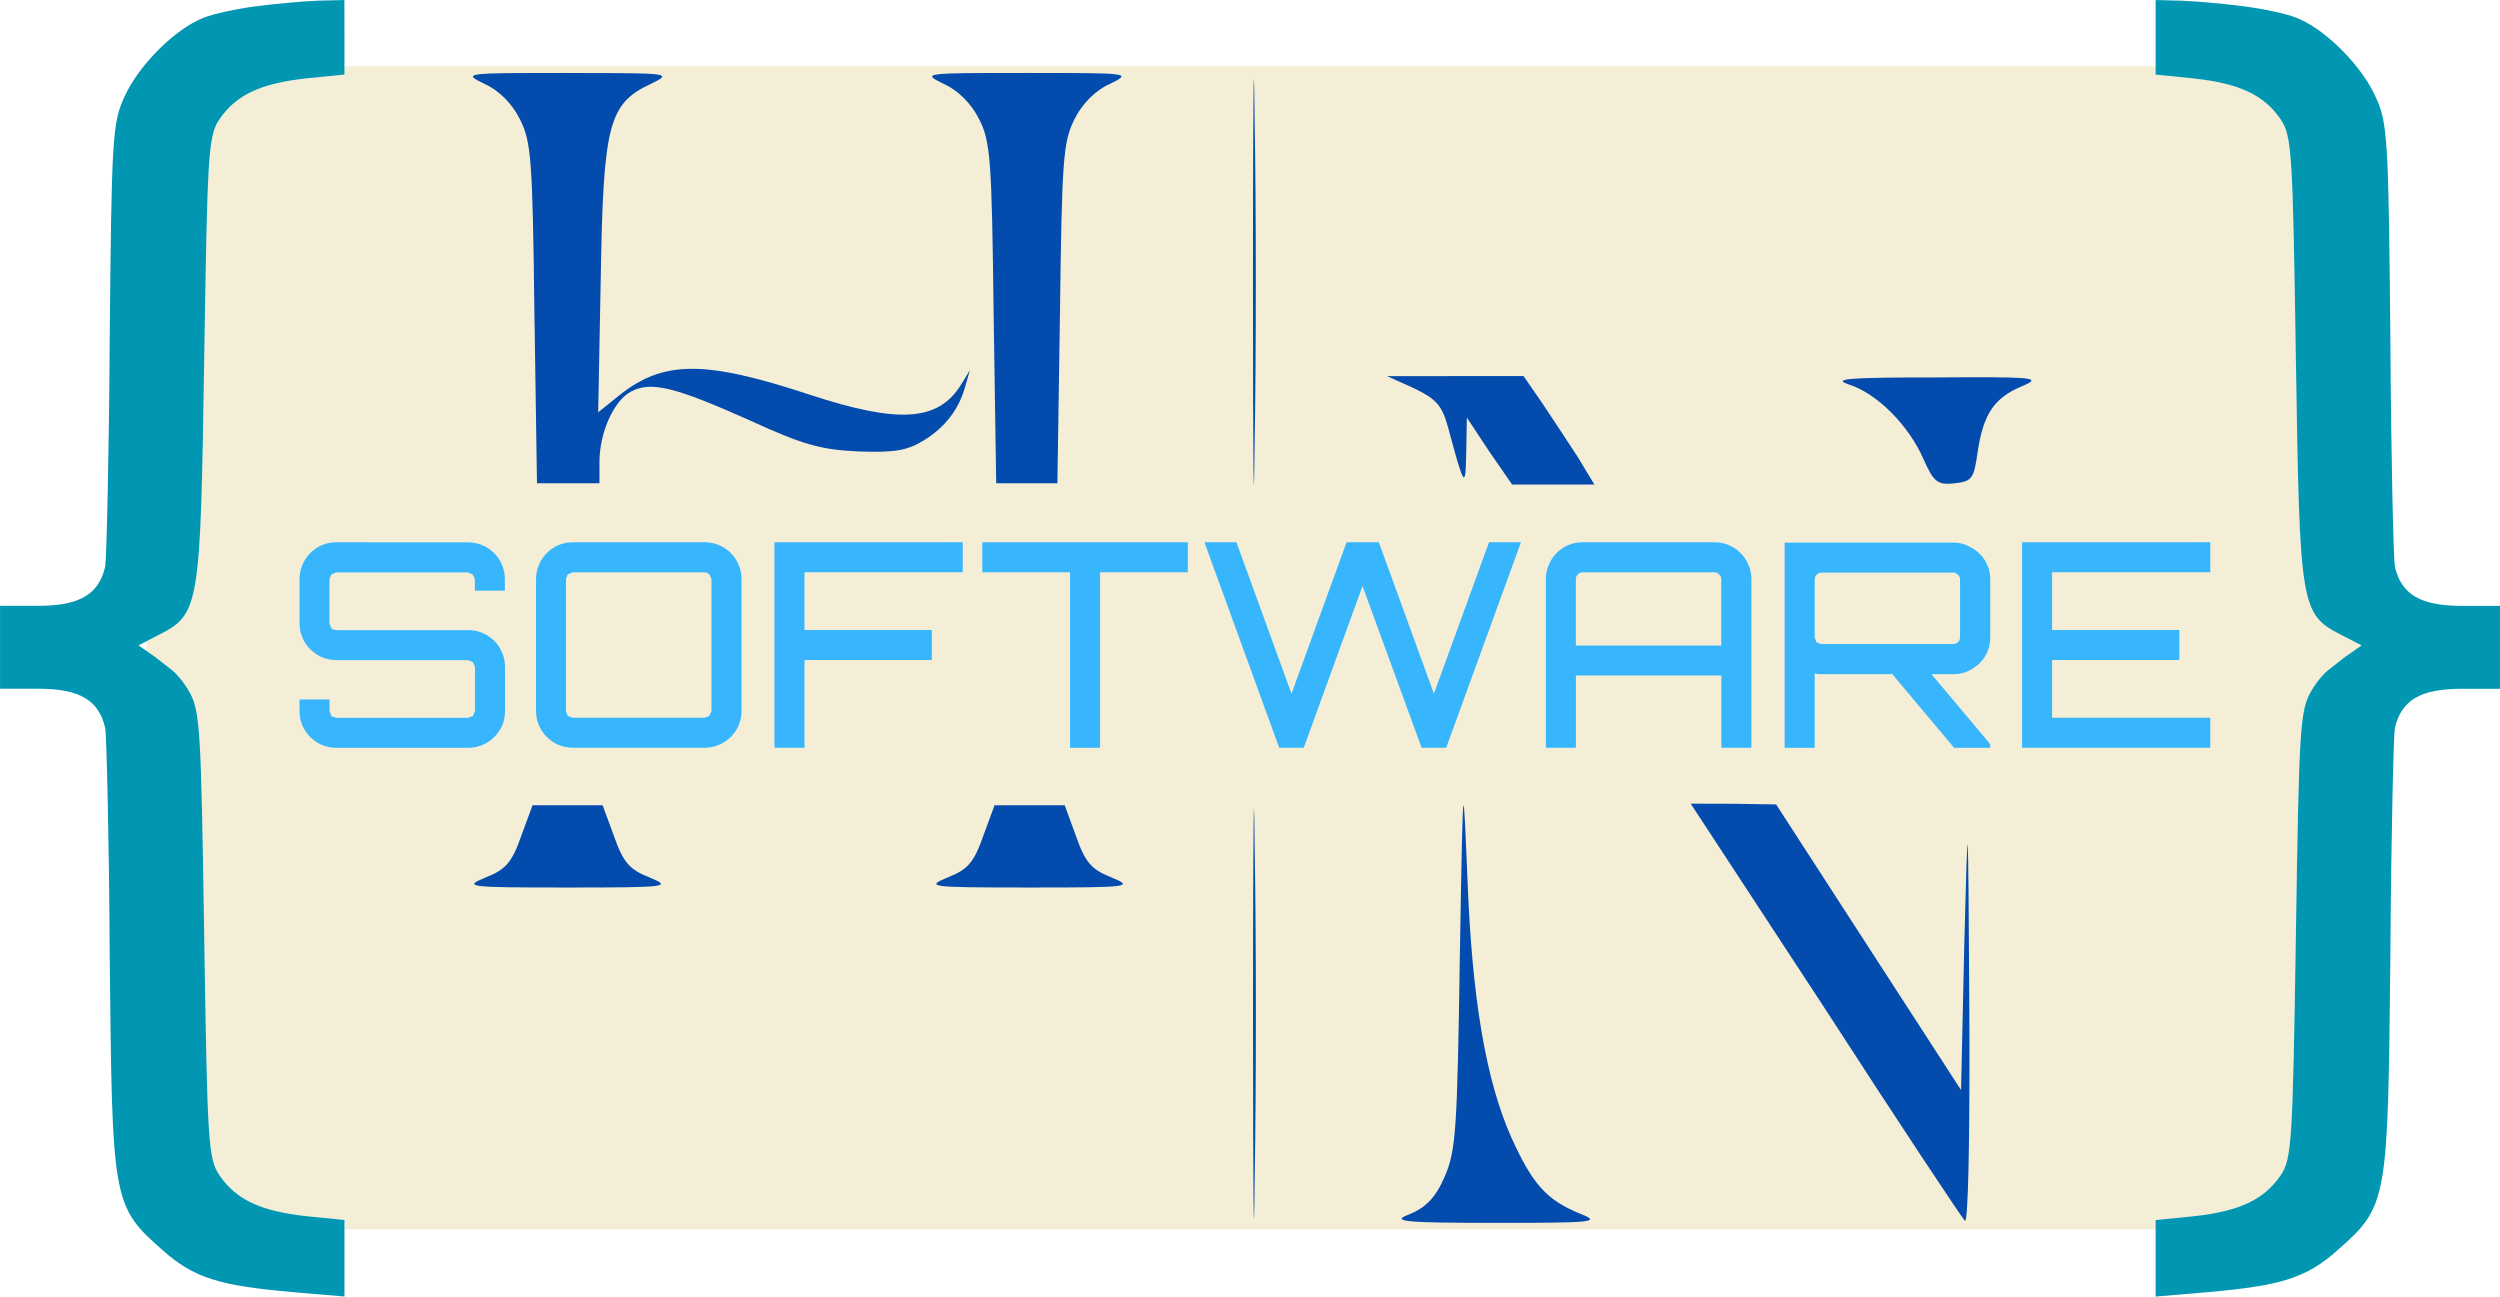
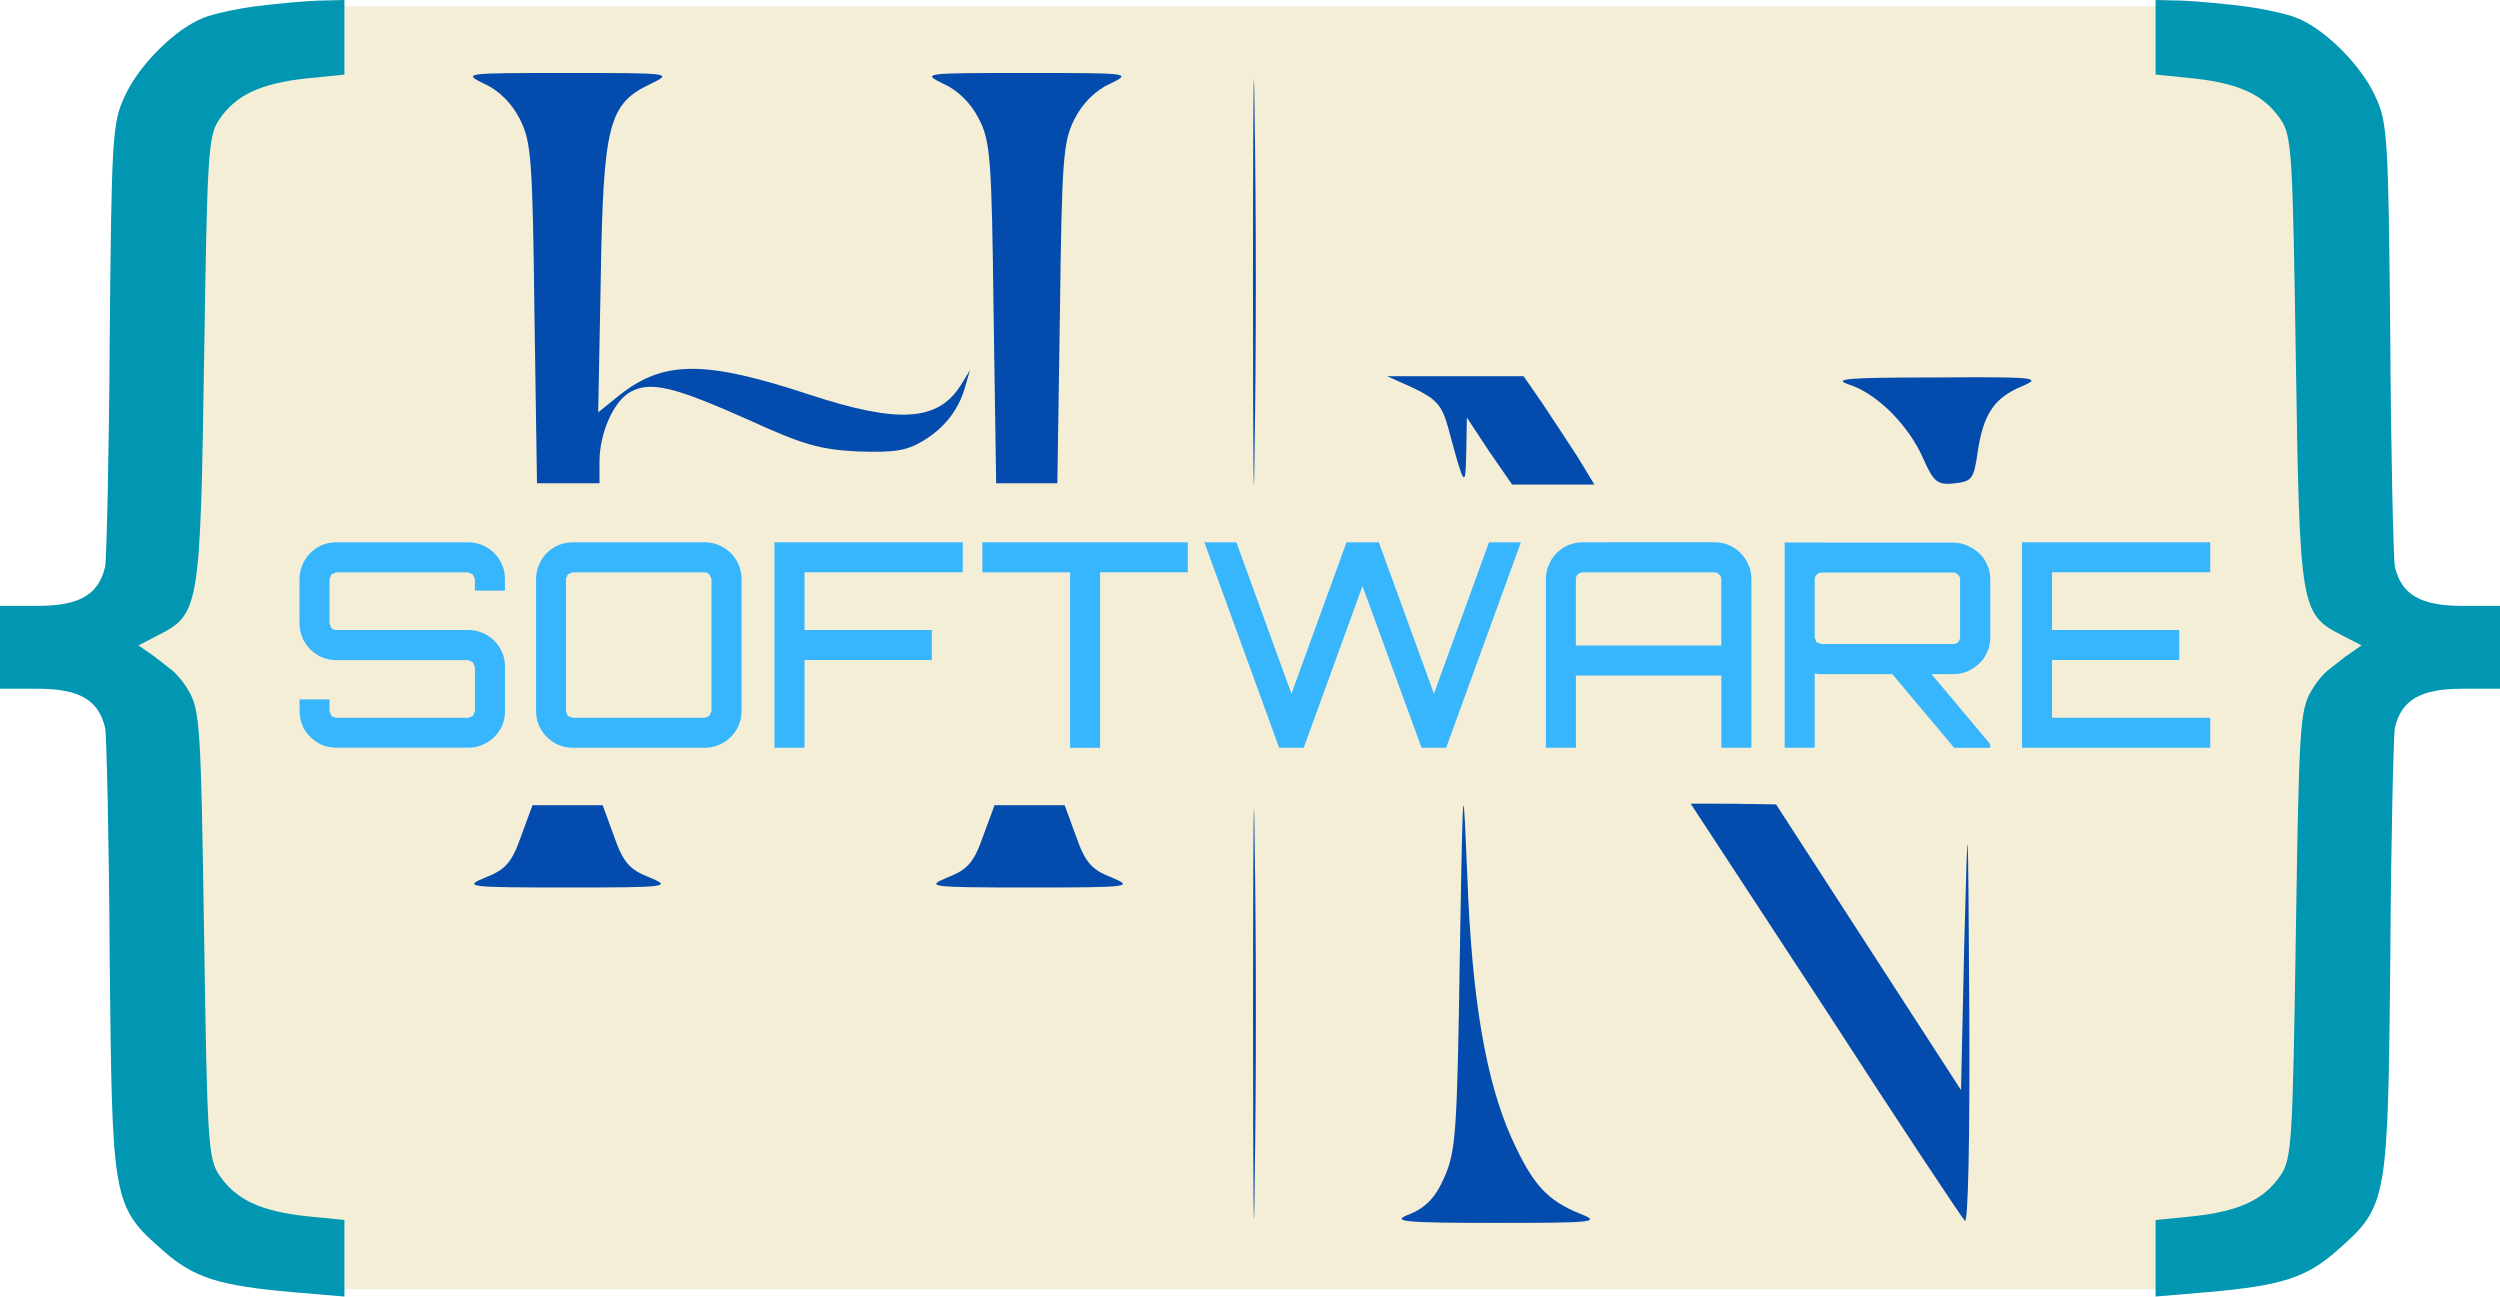
<svg xmlns="http://www.w3.org/2000/svg" width="42.812mm" height="22.203mm" viewBox="0 0 42.812 22.203" version="1.1" id="svg1" xml:space="preserve">
  <defs id="defs1" />
-   <g id="layer1" transform="translate(-137.9043,-254.6845)">
-     <path d="m 144.039,255.816 c -0.08,0 -0.159,0.004 -0.237,0.007 v 0.139 l -0.655,0.066 c -0.786,0.087 -1.201,0.284 -1.485,0.699 -0.197,0.284 -0.208,0.612 -0.262,4.128 -0.066,4.237 -0.076,4.347 -0.786,4.707 l -0.201,0.104 v 0.166 l 0.141,0.098 c 0.142,0.109 0.272,0.214 0.299,0.233 0.031,0.022 0.166,0.152 0.275,0.338 0.208,0.339 0.218,0.634 0.273,4.183 0.055,3.517 0.066,3.844 0.262,4.128 0.284,0.415 0.699,0.612 1.485,0.699 l 0.655,0.066 v 0.155 c 0.079,0.003 0.157,0.007 0.237,0.007 h 30.629 c 0.051,0 0.1,-0.003 0.151,-0.004 v -0.158 l 0.655,-0.066 c 0.786,-0.087 1.201,-0.284 1.485,-0.699 0.197,-0.284 0.208,-0.611 0.262,-4.128 0.055,-3.549 0.065,-3.844 0.273,-4.183 0.109,-0.186 0.244,-0.316 0.275,-0.338 0.027,-0.019 0.157,-0.124 0.299,-0.233 l 0.227,-0.159 v -0.061 l -0.288,-0.149 c -0.71,-0.36 -0.721,-0.469 -0.786,-4.707 -0.055,-3.517 -0.066,-3.844 -0.262,-4.128 -0.284,-0.415 -0.699,-0.612 -1.485,-0.699 l -0.655,-0.066 v -0.142 c -0.05,-0.001 -0.1,-0.004 -0.151,-0.004 z" style="baseline-shift:baseline;display:inline;overflow:visible;vector-effect:none;fill:#f4eed7;stroke-width:0.31;stroke-linejoin:round;enable-background:accumulate;stop-color:#000000;stop-opacity:1" id="path29" />
-     <path d="m 143.802,254.685 -0.459,0.011 c -0.262,0.011 -0.743,0.055 -1.07,0.098 -0.328,0.044 -0.732,0.131 -0.885,0.196 -0.481,0.186 -1.103,0.808 -1.343,1.332 -0.218,0.459 -0.229,0.71 -0.262,4.15 -0.011,2.01 -0.055,3.768 -0.076,3.91 -0.109,0.481 -0.437,0.677 -1.147,0.677 h -0.655 v 0.71 0.71 h 0.655 c 0.71,0 1.038,0.196 1.147,0.677 0.022,0.142 0.066,1.9 0.076,3.91 0.044,4.161 0.037,4.268 0.9,5.022 0.546,0.491 1.001,0.614 2.224,0.723 l 0.896,0.076 v -0.655 -0.655 l -0.655,-0.066 c -0.786,-0.087 -1.201,-0.284 -1.485,-0.699 -0.197,-0.284 -0.208,-0.611 -0.262,-4.128 -0.055,-3.549 -0.065,-3.844 -0.273,-4.183 -0.109,-0.186 -0.244,-0.316 -0.275,-0.338 -0.027,-0.019 -0.157,-0.124 -0.299,-0.233 l -0.278,-0.194 0.339,-0.175 c 0.71,-0.36 0.721,-0.469 0.786,-4.707 0.055,-3.517 0.066,-3.844 0.262,-4.128 0.284,-0.415 0.699,-0.612 1.485,-0.699 l 0.655,-0.066 v -0.633 z" style="baseline-shift:baseline;display:inline;overflow:visible;vector-effect:none;fill:#0196b1;stroke-width:0.31;enable-background:accumulate;stop-color:#000000;stop-opacity:1" id="path28" />
-     <path d="m 159.378,256.029 c -0.009,-0.029 -0.017,1.253 -0.017,3.484 0,3.104 0.014,4.371 0.028,2.812 0.028,-1.545 0.028,-4.078 0,-5.637 -0.004,-0.435 -0.008,-0.647 -0.011,-0.658 z" style="baseline-shift:baseline;display:inline;overflow:visible;vector-effect:none;fill:#034bac;stroke-width:0.31;enable-background:accumulate;stop-color:#000000;stop-opacity:1" id="path27" />
-     <path d="m 147.624,255.934 c -1.791,0 -1.802,1e-5 -1.42,0.189 0.24,0.105 0.47,0.336 0.601,0.598 0.197,0.388 0.219,0.671 0.251,3.324 l 0.044,2.915 h 0.535 0.535 v -0.367 c 0,-0.503 0.251,-1.059 0.546,-1.206 0.339,-0.178 0.754,-0.073 2.02,0.493 0.917,0.419 1.212,0.503 1.857,0.535 0.623,0.021 0.83,-0.01 1.114,-0.178 0.382,-0.231 0.623,-0.545 0.732,-0.954 l 0.076,-0.262 -0.153,0.252 c -0.393,0.629 -1.07,0.671 -2.599,0.168 -1.813,-0.598 -2.512,-0.587 -3.276,0.031 l -0.339,0.273 0.044,-2.307 c 0.044,-2.611 0.131,-2.978 0.852,-3.314 0.382,-0.189 0.371,-0.189 -1.42,-0.189 z" style="baseline-shift:baseline;display:inline;overflow:visible;vector-effect:none;fill:#034bac;stroke-width:0.31;enable-background:accumulate;stop-color:#000000;stop-opacity:1" id="path26" />
-     <path d="m 155.488,255.934 c -1.791,0 -1.802,1e-5 -1.42,0.189 0.24,0.105 0.47,0.336 0.601,0.598 0.197,0.378 0.219,0.682 0.251,3.324 l 0.044,2.915 h 0.524 0.524 l 0.044,-2.915 c 0.033,-2.653 0.055,-2.936 0.251,-3.324 0.131,-0.262 0.36,-0.493 0.601,-0.598 0.382,-0.189 0.371,-0.189 -1.42,-0.189 z" style="baseline-shift:baseline;display:inline;overflow:visible;vector-effect:none;fill:#034bac;stroke-width:0.31;enable-background:accumulate;stop-color:#000000;stop-opacity:1" id="path25" />
-     <path d="m 161.658,261.126 0.459,0.207 c 0.382,0.186 0.481,0.284 0.59,0.688 0.273,1.016 0.295,1.048 0.306,0.415 l 0.011,-0.601 0.382,0.579 0.393,0.568 h 0.699 0.71 l -0.284,-0.47 c -0.164,-0.251 -0.437,-0.666 -0.612,-0.928 l -0.317,-0.459 h -1.168 z" style="baseline-shift:baseline;display:inline;overflow:visible;vector-effect:none;fill:#034bac;stroke-width:0.31;enable-background:accumulate;stop-color:#000000;stop-opacity:1" id="path24" />
-     <path d="m 171.624,261.145 c -0.167,3.1e-4 -0.358,0.002 -0.574,0.003 -1.496,0 -1.78,0.022 -1.485,0.12 0.481,0.153 1.027,0.699 1.278,1.278 0.175,0.393 0.24,0.448 0.535,0.415 0.295,-0.033 0.328,-0.076 0.393,-0.535 0.098,-0.655 0.284,-0.928 0.754,-1.125 0.315,-0.134 0.271,-0.159 -0.901,-0.156 z" style="baseline-shift:baseline;display:inline;overflow:visible;vector-effect:none;fill:#034bac;stroke-width:0.31;enable-background:accumulate;stop-color:#000000;stop-opacity:1" id="path23" />
-     <path d="m 147.024,268.474 -0.197,0.535 c -0.153,0.437 -0.262,0.568 -0.601,0.699 -0.393,0.164 -0.339,0.175 1.398,0.175 1.736,0 1.791,-0.011 1.398,-0.175 -0.339,-0.131 -0.448,-0.262 -0.601,-0.699 l -0.197,-0.535 h -0.601 z" style="baseline-shift:baseline;display:inline;overflow:visible;vector-effect:none;fill:#034bac;stroke-width:0.31;enable-background:accumulate;stop-color:#000000;stop-opacity:1" id="path22" />
-     <path d="m 162.967,268.474 c -0.019,0.024 -0.033,0.819 -0.064,2.626 -0.044,2.943 -0.066,3.299 -0.262,3.741 -0.153,0.356 -0.328,0.527 -0.601,0.638 -0.328,0.123 -0.109,0.147 1.474,0.147 1.693,0 1.824,-0.012 1.442,-0.16 -0.568,-0.233 -0.808,-0.503 -1.169,-1.3 -0.437,-0.981 -0.677,-2.379 -0.754,-4.464 -0.033,-0.799 -0.052,-1.247 -0.068,-1.228 z" style="baseline-shift:baseline;display:inline;overflow:visible;vector-effect:none;fill:#034bac;stroke-width:0.31;enable-background:accumulate;stop-color:#000000;stop-opacity:1" id="path21" />
-     <path d="m 166.857,268.447 2.304,3.517 c 1.256,1.944 2.337,3.571 2.392,3.626 0.055,0.066 0.087,-1.398 0.076,-3.549 -0.022,-3.637 -0.022,-3.637 -0.087,-1.168 l -0.055,2.479 -1.584,-2.446 -1.583,-2.446 -0.732,-0.011 z" style="baseline-shift:baseline;display:inline;overflow:visible;vector-effect:none;fill:#034bac;stroke-width:0.31;enable-background:accumulate;stop-color:#000000;stop-opacity:1" id="path20" />
-     <path d="m 159.379,268.529 c -0.009,-0.029 -0.017,1.265 -0.017,3.517 0,3.134 0.014,4.413 0.028,2.839 0.028,-1.56 0.028,-4.118 0,-5.692 -0.004,-0.439 -0.008,-0.653 -0.011,-0.664 z" style="baseline-shift:baseline;display:inline;overflow:visible;vector-effect:none;fill:#034bac;stroke-width:0.31;enable-background:accumulate;stop-color:#000000;stop-opacity:1" id="path19" />
-     <path d="m 143.664,263.971 c -0.087,0 -0.17,0.016 -0.247,0.048 -0.074,0.032 -0.141,0.078 -0.199,0.136 -0.058,0.058 -0.103,0.126 -0.135,0.203 v 6.2e-4 c -0.032,0.074 -0.049,0.154 -0.049,0.242 v 0.757 c 0,0.087 0.016,0.169 0.049,0.247 0.032,0.074 0.077,0.141 0.135,0.199 0.058,0.058 0.125,0.103 0.199,0.136 0.077,0.032 0.16,0.049 0.247,0.049 h 2.258 c 0.008,0 0.013,0.008 0.021,0.01 5e-5,10e-6 1.1e-4,-1e-5 1.6e-4,0 0.013,0.003 0.024,0.008 0.035,0.016 0.007,0.005 0.017,0.004 0.024,0.011 0.008,0.007 0.006,0.017 0.011,0.025 0.007,0.01 0.012,0.02 0.014,0.031 0.002,0.008 0.011,0.014 0.011,0.023 v 0.756 c 0,0.011 -0.01,0.019 -0.013,0.029 -0.002,0.008 -0.006,0.015 -0.01,0.023 -0.006,0.01 -0.005,0.023 -0.014,0.032 -0.009,0.009 -0.022,0.008 -0.033,0.013 -0.004,0.002 -0.008,0.003 -0.012,0.005 -0.012,0.004 -0.021,0.014 -0.035,0.014 h -2.258 c -0.015,0 -0.028,-0.01 -0.041,-0.015 -3.1e-4,-1.1e-4 -6.5e-4,-2e-4 -9.6e-4,-3.1e-4 -0.014,-0.005 -0.03,-0.005 -0.042,-0.016 l -6.5e-4,-6.2e-4 v -6.2e-4 c -0.009,-0.011 -0.009,-0.025 -0.014,-0.037 -0.001,-0.003 -0.002,-0.006 -0.003,-0.009 -0.004,-0.013 -0.014,-0.023 -0.014,-0.037 v -0.198 h -0.514 v 0.198 c 0,0.087 0.016,0.17 0.048,0.247 0.032,0.074 0.077,0.14 0.136,0.198 0.058,0.058 0.125,0.104 0.199,0.136 0.077,0.032 0.16,0.048 0.247,0.048 h 2.258 c 0.087,0 0.168,-0.016 0.243,-0.048 0.078,-0.032 0.145,-0.078 0.204,-0.136 0.058,-0.058 0.103,-0.124 0.136,-0.198 0.032,-0.077 0.048,-0.16 0.048,-0.247 v -0.756 c 0,-0.087 -0.016,-0.168 -0.048,-0.242 -0.032,-0.078 -0.077,-0.146 -0.136,-0.204 -0.058,-0.058 -0.126,-0.103 -0.204,-0.136 -0.074,-0.032 -0.155,-0.048 -0.243,-0.048 h -2.258 c -0.031,0 -0.06,-0.011 -0.084,-0.031 l -6.6e-4,-6.2e-4 v -6.2e-4 c -0.01,-0.011 -0.009,-0.026 -0.015,-0.039 -9.6e-4,-0.002 -0.002,-0.005 -0.003,-0.007 -0.004,-0.013 -0.014,-0.024 -0.014,-0.038 v -0.756 c 0,-0.013 0.009,-0.022 0.013,-0.033 10e-4,-0.005 0.003,-0.009 0.005,-0.013 0.005,-0.011 0.004,-0.024 0.013,-0.033 0.009,-0.009 0.022,-0.008 0.032,-0.014 0.007,-0.004 0.015,-0.007 0.022,-0.01 0.011,-0.003 0.019,-0.013 0.03,-0.013 h 2.258 c 0.01,0 0.015,0.009 0.024,0.011 0.011,0.003 0.022,0.008 0.032,0.015 0.007,0.005 0.018,0.004 0.024,0.011 0.008,0.007 0.006,0.017 0.012,0.025 0.006,0.009 0.011,0.019 0.013,0.029 0.002,0.009 0.011,0.015 0.011,0.024 v 0.198 h 0.514 v -0.198 c 0,-0.087 -0.016,-0.168 -0.048,-0.242 v -6.2e-4 c -0.032,-0.078 -0.077,-0.145 -0.136,-0.203 -0.058,-0.058 -0.126,-0.104 -0.204,-0.136 -0.074,-0.032 -0.155,-0.048 -0.243,-0.048 z" style="font-family:Orbitron;-inkscape-font-specification:'Orbitron, Normal';baseline-shift:baseline;display:inline;overflow:visible;vector-effect:none;fill:#37b5fd;stroke-width:0.31;paint-order:markers fill stroke;enable-background:accumulate;stop-color:#000000;stop-opacity:1" id="path18" />
-     <path d="m 147.714,263.971 c -0.087,0 -0.17,0.016 -0.247,0.048 -0.074,0.032 -0.141,0.078 -0.199,0.136 -0.058,0.058 -0.103,0.126 -0.135,0.204 -0.032,0.074 -0.049,0.155 -0.049,0.242 v 2.258 c 0,0.087 0.016,0.17 0.049,0.247 0.032,0.074 0.077,0.14 0.135,0.198 0.058,0.058 0.125,0.104 0.199,0.136 0.077,0.032 0.16,0.049 0.247,0.049 h 2.258 c 0.087,0 0.168,-0.016 0.243,-0.049 0.078,-0.032 0.146,-0.078 0.204,-0.136 0.058,-0.058 0.103,-0.124 0.135,-0.198 0.032,-0.078 0.049,-0.16 0.049,-0.247 v -2.258 c 0,-0.087 -0.016,-0.168 -0.049,-0.242 -0.032,-0.078 -0.077,-0.146 -0.135,-0.204 -0.058,-0.058 -0.126,-0.104 -0.204,-0.136 -0.074,-0.032 -0.155,-0.048 -0.243,-0.048 z m 0,0.514 h 2.258 c 0.032,0 0.059,0.013 0.08,0.038 0.008,0.007 0.006,0.017 0.012,0.025 0.006,0.009 0.011,0.019 0.013,0.029 0.002,0.009 0.011,0.015 0.011,0.024 v 2.258 c 0,0.011 -0.009,0.018 -0.012,0.028 -0.003,0.009 -0.007,0.018 -0.012,0.026 -0.006,0.01 -0.004,0.021 -0.013,0.03 -0.008,0.008 -0.021,0.008 -0.032,0.013 -0.005,0.002 -0.01,0.004 -0.015,0.006 -0.011,0.004 -0.02,0.013 -0.033,0.013 h -2.258 c -0.015,0 -0.027,-0.01 -0.041,-0.015 -0.001,-3.1e-4 -0.002,-9.3e-4 -0.003,-10e-4 -0.014,-0.005 -0.029,-0.005 -0.041,-0.015 l -6.5e-4,-6.2e-4 h -4.6e-4 c -0.01,-0.012 -0.01,-0.028 -0.015,-0.041 -3e-4,-9.3e-4 -5.3e-4,-0.002 -8e-4,-0.002 -0.005,-0.014 -0.015,-0.025 -0.015,-0.041 v -2.258 c 0,-0.013 0.009,-0.022 0.013,-0.033 0.001,-0.005 0.003,-0.009 0.005,-0.013 0.005,-0.011 0.004,-0.024 0.013,-0.033 0.009,-0.009 0.021,-0.008 0.032,-0.014 0.007,-0.004 0.015,-0.008 0.023,-0.01 0.01,-0.003 0.019,-0.013 0.03,-0.013 z" style="font-family:Orbitron;-inkscape-font-specification:'Orbitron, Normal';baseline-shift:baseline;display:inline;overflow:visible;vector-effect:none;fill:#37b5fd;stroke-width:0.31;paint-order:markers fill stroke;enable-background:accumulate;stop-color:#000000;stop-opacity:1" id="path16" />
-     <path d="m 151.167,263.971 v 3.518 h 0.514 v -1.502 h 2.18 v -0.514 h -2.18 v -0.989 h 2.71 v -0.514 z" style="font-family:Orbitron;-inkscape-font-specification:'Orbitron, Normal';baseline-shift:baseline;display:inline;overflow:visible;vector-effect:none;fill:#37b5fd;stroke-width:0.31;paint-order:markers fill stroke;enable-background:accumulate;stop-color:#000000;stop-opacity:1" id="path14" />
-     <path d="m 154.726,263.971 v 0.514 h 1.503 v 3.005 h 0.514 v -3.005 h 1.502 v -0.514 z" style="font-family:Orbitron;-inkscape-font-specification:'Orbitron, Normal';baseline-shift:baseline;display:inline;overflow:visible;vector-effect:none;fill:#37b5fd;stroke-width:0.31;paint-order:markers fill stroke;enable-background:accumulate;stop-color:#000000;stop-opacity:1" id="path12" />
-     <path d="m 158.53,263.971 1.28,3.518 h 0.417 l 0.003,-0.004 0.002,10e-4 1.005,-2.766 1.012,2.769 h 0.421 l 1.28,-3.518 h -0.547 l -0.943,2.593 -0.943,-2.593 h -0.553 l -0.943,2.593 -0.943,-2.593 z" style="font-family:Orbitron;-inkscape-font-specification:'Orbitron, Normal';baseline-shift:baseline;display:inline;overflow:visible;vector-effect:none;fill:#37b5fd;stroke-width:0.31;paint-order:markers fill stroke;enable-background:accumulate;stop-color:#000000;stop-opacity:1" id="path10" />
-     <path d="m 165.007,263.971 c -0.087,0 -0.169,0.016 -0.247,0.048 -0.074,0.032 -0.141,0.078 -0.199,0.136 -0.058,0.058 -0.103,0.126 -0.135,0.204 -0.032,0.074 -0.049,0.155 -0.049,0.242 v 2.888 h 0.514 v -1.237 h 2.491 v 1.237 h 0.514 v -2.888 c 0,-0.087 -0.016,-0.168 -0.049,-0.242 -0.032,-0.078 -0.078,-0.146 -0.136,-0.204 -0.058,-0.058 -0.126,-0.104 -0.203,-0.136 -0.074,-0.032 -0.155,-0.048 -0.243,-0.048 z m 0,0.514 h 2.258 c 0.032,0 0.059,0.013 0.08,0.038 0.024,0.021 0.036,0.048 0.036,0.079 v 1.129 0.008 h -2.491 v -1.137 c 0,-0.031 0.011,-0.058 0.032,-0.079 0.024,-0.024 0.053,-0.037 0.084,-0.037 z" style="font-family:Orbitron;-inkscape-font-specification:'Orbitron, Normal';baseline-shift:baseline;display:inline;overflow:visible;vector-effect:none;fill:#37b5fd;stroke-width:0.31;paint-order:markers fill stroke;enable-background:accumulate;stop-color:#000000;stop-opacity:1" id="path8" />
-     <path d="m 168.466,263.976 1.6e-4,3.514 h 0.514 v -1.273 l 0.01,0.002 c 0.016,0.003 0.032,0.006 0.048,0.01 h 0.059 1.212 l 1.06,1.262 h 0.617 v -0.063 l -1.006,-1.199 h 0.376 c 0.087,0 0.168,-0.016 0.242,-0.048 0.078,-0.036 0.146,-0.081 0.204,-0.136 0.058,-0.058 0.104,-0.125 0.136,-0.199 0.032,-0.077 0.049,-0.16 0.049,-0.247 v -0.992 c 0,-0.087 -0.016,-0.168 -0.049,-0.242 -0.032,-0.078 -0.077,-0.144 -0.135,-0.199 h -6.1e-4 c -0.058,-0.058 -0.126,-0.103 -0.203,-0.136 h -6.2e-4 v -6.2e-4 c -0.074,-0.035 -0.155,-0.053 -0.242,-0.053 z m 0.63,0.514 h 2.258 c 0.031,0 0.058,0.013 0.079,0.037 0.024,0.021 0.037,0.048 0.037,0.079 v 0.992 c 0,0.032 -0.013,0.06 -0.037,0.085 -0.021,0.021 -0.048,0.031 -0.079,0.031 h -2.258 c -0.014,0 -0.025,-0.01 -0.037,-0.014 -0.003,-9.3e-4 -0.005,-0.002 -0.008,-0.003 -0.013,-0.005 -0.027,-0.005 -0.038,-0.014 h -6.2e-4 l -6.2e-4,-6.2e-4 c -0.01,-0.012 -0.01,-0.028 -0.016,-0.042 -1.1e-4,-3.1e-4 -2e-4,-6.2e-4 -3e-4,-9.3e-4 -0.005,-0.014 -0.015,-0.026 -0.015,-0.041 v -0.992 c 0,-0.031 0.011,-0.058 0.032,-0.079 0.024,-0.024 0.053,-0.037 0.084,-0.037 z" style="font-family:Orbitron;-inkscape-font-specification:'Orbitron, Normal';baseline-shift:baseline;display:inline;overflow:visible;vector-effect:none;fill:#37b5fd;stroke-width:0.31;paint-order:markers fill stroke;enable-background:accumulate;stop-color:#000000;stop-opacity:1" id="path6" />
-     <path d="m 172.532,263.971 v 3.518 h 3.223 v -0.514 h -2.709 v -0.988 h 2.179 v -0.514 h -2.179 v -0.989 h 2.709 v -0.514 z" style="font-family:Orbitron;-inkscape-font-specification:'Orbitron, Normal';baseline-shift:baseline;display:inline;overflow:visible;vector-effect:none;fill:#37b5fd;stroke-width:0.31;paint-order:markers fill stroke;enable-background:accumulate;stop-color:#000000;stop-opacity:1" id="path4" />
-     <path d="m 174.819,254.685 v 0.644 0.633 l 0.655,0.066 c 0.786,0.087 1.201,0.284 1.485,0.699 0.197,0.284 0.208,0.612 0.262,4.128 0.066,4.237 0.076,4.347 0.786,4.707 l 0.339,0.175 -0.278,0.194 c -0.142,0.109 -0.272,0.214 -0.299,0.233 -0.031,0.022 -0.166,0.152 -0.275,0.338 -0.207,0.339 -0.218,0.634 -0.273,4.183 -0.055,3.517 -0.066,3.844 -0.262,4.128 -0.284,0.415 -0.699,0.612 -1.485,0.699 l -0.655,0.066 v 0.655 0.655 l 0.896,-0.076 c 1.223,-0.109 1.678,-0.231 2.224,-0.723 0.863,-0.754 0.856,-0.861 0.9,-5.022 0.011,-2.01 0.055,-3.768 0.076,-3.91 0.109,-0.481 0.437,-0.677 1.147,-0.677 h 0.655 v -0.71 -0.71 h -0.655 c -0.71,0 -1.038,-0.197 -1.147,-0.677 -0.022,-0.142 -0.066,-1.9 -0.076,-3.91 -0.033,-3.44 -0.044,-3.691 -0.262,-4.15 -0.24,-0.524 -0.863,-1.147 -1.343,-1.332 -0.153,-0.066 -0.557,-0.153 -0.885,-0.196 -0.328,-0.044 -0.808,-0.087 -1.07,-0.098 z" style="baseline-shift:baseline;display:inline;overflow:visible;vector-effect:none;fill:#0196b1;stroke-width:0.31;enable-background:accumulate;stop-color:#000000;stop-opacity:1" id="path2" />
-     <path d="m 154.936,268.474 -0.197,0.535 c -0.153,0.437 -0.262,0.568 -0.601,0.699 -0.393,0.164 -0.339,0.175 1.398,0.175 1.736,0 1.791,-0.011 1.398,-0.175 -0.339,-0.131 -0.448,-0.262 -0.601,-0.699 l -0.196,-0.535 h -0.601 z" style="baseline-shift:baseline;display:inline;overflow:visible;vector-effect:none;fill:#034bac;stroke-width:0.31;enable-background:accumulate;stop-color:#000000;stop-opacity:1" id="path1" />
-   </g>
+   <path d="m 5.849,0.109 c -0.082,0 -0.162,0.004 -0.242,0.008 v 0.154 l -0.668,0.072 C 4.139,0.439 3.716,0.656 3.427,1.113 3.226,1.427 3.215,1.788 3.16,5.665 3.093,10.338 3.082,10.458 2.359,10.855 l -0.205,0.115 v 0.183 l 0.143,0.108 c 0.145,0.12 0.277,0.236 0.305,0.257 0.031,0.024 0.169,0.167 0.28,0.372 0.211,0.373 0.222,0.699 0.278,4.612 0.056,3.877 0.067,4.239 0.267,4.552 0.289,0.458 0.712,0.674 1.513,0.771 l 0.668,0.072 v 0.171 c 0.08,0.003 0.16,0.008 0.242,0.008 H 37.049 c 0.052,0 0.102,-0.003 0.154,-0.004 v -0.174 l 0.668,-0.072 c 0.801,-0.096 1.224,-0.313 1.513,-0.771 0.2,-0.313 0.211,-0.674 0.267,-4.552 0.056,-3.914 0.067,-4.239 0.278,-4.612 0.111,-0.205 0.249,-0.348 0.28,-0.372 0.027,-0.021 0.16,-0.137 0.305,-0.257 l 0.232,-0.175 v -0.067 L 40.452,10.856 C 39.728,10.458 39.717,10.338 39.651,5.666 39.595,1.788 39.584,1.427 39.383,1.114 39.094,0.656 38.671,0.439 37.87,0.343 L 37.203,0.271 V 0.114 c -0.051,-0.001 -0.102,-0.004 -0.154,-0.004 z" style="baseline-shift:baseline;display:inline;overflow:visible;vector-effect:none;fill:#f4eed7;stroke-width:0.328;stroke-linejoin:round;enable-background:accumulate;stop-color:#000000" id="path29" />
+   <path d="M 5.898,0 5.439,0.011 C 5.177,0.022 4.696,0.066 4.369,0.109 4.041,0.153 3.637,0.24 3.484,0.306 3.003,0.491 2.381,1.114 2.141,1.638 1.922,2.097 1.911,2.348 1.879,5.788 1.868,7.798 1.824,9.556 1.802,9.698 1.693,10.179 1.365,10.375 0.655,10.375 H 0 v 0.71 0.71 h 0.655 c 0.71,0 1.038,0.196 1.147,0.677 0.022,0.142 0.066,1.9 0.076,3.91 0.044,4.161 0.037,4.268 0.9,5.022 0.546,0.491 1.001,0.614 2.224,0.723 l 0.896,0.076 V 21.548 20.892 L 5.242,20.827 C 4.456,20.739 4.041,20.543 3.757,20.128 3.56,19.844 3.549,19.516 3.495,16 3.44,12.45 3.429,12.155 3.222,11.817 3.113,11.631 2.978,11.501 2.947,11.479 2.92,11.46 2.79,11.355 2.648,11.246 L 2.37,11.052 2.708,10.878 C 3.418,10.517 3.429,10.408 3.495,6.171 3.549,2.654 3.56,2.326 3.757,2.042 4.041,1.627 4.456,1.431 5.242,1.343 L 5.898,1.278 V 0.644 Z" style="baseline-shift:baseline;display:inline;overflow:visible;vector-effect:none;fill:#0196b1;stroke-width:0.31;enable-background:accumulate;stop-color:#000000" id="path28" />
+   <path d="m 21.474,1.345 c -0.009,-0.029 -0.017,1.253 -0.017,3.484 0,3.104 0.014,4.371 0.028,2.812 0.028,-1.545 0.028,-4.078 0,-5.637 -0.004,-0.435 -0.008,-0.647 -0.011,-0.658 z" style="baseline-shift:baseline;display:inline;overflow:visible;vector-effect:none;fill:#034bac;stroke-width:0.31;enable-background:accumulate;stop-color:#000000" id="path27" />
+   <path d="m 9.72,1.25 c -1.791,0 -1.802,1e-5 -1.42,0.189 0.24,0.105 0.47,0.336 0.601,0.598 0.197,0.388 0.219,0.671 0.251,3.324 l 0.044,2.915 H 9.731 10.266 V 7.909 c 0,-0.503 0.251,-1.059 0.546,-1.206 0.339,-0.178 0.754,-0.073 2.02,0.493 0.917,0.419 1.212,0.503 1.857,0.535 0.623,0.021 0.83,-0.01 1.114,-0.178 0.382,-0.231 0.623,-0.545 0.732,-0.954 l 0.076,-0.262 -0.153,0.252 c -0.393,0.629 -1.07,0.671 -2.599,0.168 -1.813,-0.598 -2.512,-0.587 -3.276,0.031 l -0.339,0.273 0.044,-2.307 C 10.332,2.141 10.419,1.774 11.14,1.438 11.522,1.25 11.511,1.25 9.72,1.25 Z" style="baseline-shift:baseline;display:inline;overflow:visible;vector-effect:none;fill:#034bac;stroke-width:0.31;enable-background:accumulate;stop-color:#000000" id="path26" />
+   <path d="m 17.583,1.25 c -1.791,0 -1.802,1e-5 -1.42,0.189 0.24,0.105 0.47,0.336 0.601,0.598 0.197,0.378 0.219,0.682 0.251,3.324 l 0.044,2.915 h 0.524 0.524 l 0.044,-2.915 C 18.184,2.707 18.206,2.424 18.402,2.036 18.533,1.774 18.763,1.543 19.003,1.438 19.385,1.25 19.374,1.25 17.583,1.25 Z" style="baseline-shift:baseline;display:inline;overflow:visible;vector-effect:none;fill:#034bac;stroke-width:0.31;enable-background:accumulate;stop-color:#000000" id="path25" />
+   <path d="m 23.754,6.442 0.459,0.207 c 0.382,0.186 0.481,0.284 0.59,0.688 0.273,1.016 0.295,1.048 0.306,0.415 l 0.011,-0.601 0.382,0.579 0.393,0.568 h 0.699 0.71 L 27.019,7.829 C 26.856,7.577 26.583,7.163 26.408,6.9 L 26.091,6.442 h -1.168 z" style="baseline-shift:baseline;display:inline;overflow:visible;vector-effect:none;fill:#034bac;stroke-width:0.31;enable-background:accumulate;stop-color:#000000" id="path24" />
+   <path d="m 33.72,6.461 c -0.167,3.1e-4 -0.358,0.002 -0.574,0.003 -1.496,0 -1.78,0.022 -1.485,0.12 0.481,0.153 1.027,0.699 1.278,1.278 0.175,0.393 0.24,0.448 0.535,0.415 0.295,-0.033 0.328,-0.076 0.393,-0.535 0.098,-0.655 0.284,-0.928 0.754,-1.125 0.315,-0.134 0.271,-0.159 -0.901,-0.156 z" style="baseline-shift:baseline;display:inline;overflow:visible;vector-effect:none;fill:#034bac;stroke-width:0.31;enable-background:accumulate;stop-color:#000000" id="path23" />
+   <path d="m 9.119,13.789 -0.197,0.535 c -0.153,0.437 -0.262,0.568 -0.601,0.699 -0.393,0.164 -0.339,0.175 1.398,0.175 1.736,0 1.791,-0.011 1.398,-0.175 -0.339,-0.131 -0.448,-0.262 -0.601,-0.699 L 10.321,13.789 H 9.72 Z" style="baseline-shift:baseline;display:inline;overflow:visible;vector-effect:none;fill:#034bac;stroke-width:0.31;enable-background:accumulate;stop-color:#000000" id="path22" />
+   <path d="m 25.062,13.79 c -0.019,0.024 -0.033,0.819 -0.064,2.626 -0.044,2.943 -0.066,3.299 -0.262,3.741 -0.153,0.356 -0.328,0.527 -0.601,0.638 -0.328,0.123 -0.109,0.147 1.474,0.147 1.693,0 1.824,-0.012 1.442,-0.16 -0.568,-0.233 -0.808,-0.503 -1.169,-1.3 -0.437,-0.981 -0.677,-2.379 -0.754,-4.464 -0.033,-0.799 -0.052,-1.247 -0.068,-1.228 z" style="baseline-shift:baseline;display:inline;overflow:visible;vector-effect:none;fill:#034bac;stroke-width:0.31;enable-background:accumulate;stop-color:#000000" id="path21" />
+   <path d="m 28.952,13.762 2.304,3.517 c 1.256,1.944 2.337,3.571 2.392,3.626 0.055,0.066 0.087,-1.398 0.076,-3.549 -0.022,-3.637 -0.022,-3.637 -0.087,-1.168 l -0.055,2.479 -1.584,-2.446 -1.583,-2.446 -0.732,-0.011 z" style="baseline-shift:baseline;display:inline;overflow:visible;vector-effect:none;fill:#034bac;stroke-width:0.31;enable-background:accumulate;stop-color:#000000" id="path20" />
+   <path d="m 21.475,13.845 c -0.009,-0.029 -0.017,1.265 -0.017,3.517 0,3.134 0.014,4.413 0.028,2.839 0.028,-1.56 0.028,-4.118 0,-5.692 -0.004,-0.439 -0.008,-0.653 -0.011,-0.664 z" style="baseline-shift:baseline;display:inline;overflow:visible;vector-effect:none;fill:#034bac;stroke-width:0.31;enable-background:accumulate;stop-color:#000000" id="path19" />
+   <path d="m 5.759,9.287 c -0.087,0 -0.17,0.016 -0.247,0.048 -0.074,0.032 -0.141,0.078 -0.199,0.136 -0.058,0.058 -0.103,0.126 -0.135,0.203 v 6.2e-4 c -0.032,0.074 -0.049,0.154 -0.049,0.242 v 0.757 c 0,0.087 0.016,0.169 0.049,0.247 0.032,0.074 0.077,0.141 0.135,0.199 0.058,0.058 0.125,0.103 0.199,0.136 0.077,0.032 0.16,0.049 0.247,0.049 h 2.258 c 0.008,0 0.013,0.008 0.021,0.01 5e-5,10e-6 1.1e-4,-10e-6 1.6e-4,0 0.013,0.003 0.024,0.008 0.035,0.016 0.007,0.005 0.017,0.004 0.024,0.011 0.008,0.007 0.006,0.017 0.011,0.025 0.007,0.01 0.012,0.02 0.014,0.031 0.002,0.008 0.011,0.014 0.011,0.023 v 0.756 c 0,0.011 -0.01,0.019 -0.013,0.029 -0.002,0.008 -0.006,0.015 -0.01,0.023 -0.006,0.01 -0.005,0.023 -0.014,0.032 -0.009,0.009 -0.022,0.008 -0.033,0.013 -0.004,0.002 -0.008,0.003 -0.012,0.005 -0.012,0.004 -0.021,0.014 -0.035,0.014 H 5.759 c -0.015,0 -0.028,-0.01 -0.041,-0.015 -3.1e-4,-1.1e-4 -6.5e-4,-2e-4 -9.6e-4,-3.1e-4 -0.014,-0.005 -0.03,-0.005 -0.042,-0.016 l -6.5e-4,-6.2e-4 v -6.2e-4 c -0.009,-0.011 -0.009,-0.025 -0.014,-0.037 -10e-4,-0.003 -0.002,-0.006 -0.003,-0.009 -0.004,-0.013 -0.014,-0.023 -0.014,-0.037 V 11.977 H 5.13 v 0.198 c 0,0.087 0.016,0.17 0.048,0.247 0.032,0.074 0.077,0.14 0.136,0.198 0.058,0.058 0.125,0.104 0.199,0.136 0.077,0.032 0.16,0.048 0.247,0.048 h 2.258 c 0.087,0 0.168,-0.016 0.243,-0.048 0.078,-0.032 0.145,-0.078 0.204,-0.136 0.058,-0.058 0.103,-0.124 0.136,-0.198 0.032,-0.077 0.048,-0.16 0.048,-0.247 v -0.756 c 0,-0.087 -0.016,-0.168 -0.048,-0.242 -0.032,-0.078 -0.077,-0.146 -0.136,-0.204 -0.058,-0.058 -0.126,-0.103 -0.204,-0.136 -0.074,-0.032 -0.155,-0.048 -0.243,-0.048 h -2.258 c -0.031,0 -0.06,-0.011 -0.084,-0.031 l -6.6e-4,-6.2e-4 v -6.2e-4 c -0.01,-0.011 -0.009,-0.026 -0.015,-0.039 -9.6e-4,-0.002 -0.002,-0.005 -0.003,-0.007 -0.004,-0.013 -0.014,-0.024 -0.014,-0.038 V 9.917 c 0,-0.013 0.009,-0.022 0.013,-0.033 0.001,-0.005 0.003,-0.009 0.005,-0.013 0.005,-0.011 0.004,-0.024 0.013,-0.033 0.009,-0.009 0.022,-0.008 0.032,-0.014 0.007,-0.004 0.015,-0.007 0.022,-0.01 0.011,-0.003 0.019,-0.013 0.03,-0.013 h 2.258 c 0.01,0 0.015,0.009 0.024,0.011 0.011,0.003 0.022,0.008 0.032,0.015 0.007,0.005 0.018,0.004 0.024,0.011 0.008,0.007 0.006,0.017 0.012,0.025 0.006,0.009 0.011,0.019 0.013,0.029 0.002,0.009 0.011,0.015 0.011,0.024 v 0.198 H 8.647 V 9.917 c 0,-0.087 -0.016,-0.168 -0.048,-0.242 V 9.674 C 8.566,9.597 8.521,9.529 8.463,9.471 8.405,9.413 8.337,9.368 8.259,9.335 8.185,9.303 8.104,9.287 8.017,9.287 Z" style="font-family:Orbitron;-inkscape-font-specification:'Orbitron, Normal';baseline-shift:baseline;display:inline;overflow:visible;vector-effect:none;fill:#37b5fd;stroke-width:0.31;paint-order:markers fill stroke;enable-background:accumulate;stop-color:#000000" id="path18" />
+   <path d="m 9.81,9.287 c -0.087,0 -0.17,0.016 -0.247,0.048 -0.074,0.032 -0.141,0.078 -0.199,0.136 -0.058,0.058 -0.103,0.126 -0.135,0.204 -0.032,0.074 -0.049,0.155 -0.049,0.242 v 2.258 c 0,0.087 0.016,0.17 0.049,0.247 0.032,0.074 0.077,0.14 0.135,0.198 0.058,0.058 0.125,0.104 0.199,0.136 0.077,0.032 0.16,0.049 0.247,0.049 h 2.258 c 0.087,0 0.168,-0.016 0.243,-0.049 0.078,-0.032 0.146,-0.078 0.204,-0.136 0.058,-0.058 0.103,-0.124 0.135,-0.198 0.032,-0.078 0.049,-0.16 0.049,-0.247 V 9.916 c 0,-0.087 -0.016,-0.168 -0.049,-0.242 C 12.617,9.597 12.572,9.529 12.514,9.471 12.455,9.413 12.387,9.367 12.31,9.335 12.235,9.303 12.155,9.287 12.067,9.287 Z m 0,0.514 h 2.258 c 0.032,0 0.059,0.013 0.08,0.038 0.008,0.007 0.006,0.017 0.012,0.025 0.006,0.009 0.011,0.019 0.013,0.029 0.002,0.009 0.011,0.015 0.011,0.024 v 2.258 c 0,0.011 -0.009,0.018 -0.012,0.028 -0.003,0.009 -0.007,0.018 -0.012,0.026 -0.006,0.01 -0.004,0.021 -0.013,0.03 -0.008,0.008 -0.021,0.008 -0.032,0.013 -0.005,0.002 -0.01,0.004 -0.015,0.006 -0.011,0.004 -0.02,0.013 -0.033,0.013 H 9.809 c -0.015,0 -0.027,-0.01 -0.041,-0.015 -10e-4,-3.1e-4 -0.002,-9.3e-4 -0.003,-0.001 -0.014,-0.005 -0.029,-0.005 -0.041,-0.015 l -6.5e-4,-6.2e-4 h -4.6e-4 c -0.01,-0.012 -0.01,-0.028 -0.015,-0.041 -3e-4,-9.3e-4 -5.3e-4,-0.002 -8e-4,-0.002 -0.005,-0.014 -0.015,-0.025 -0.015,-0.041 V 9.917 c 0,-0.013 0.009,-0.022 0.013,-0.033 10e-4,-0.005 0.003,-0.009 0.005,-0.013 0.005,-0.011 0.004,-0.024 0.013,-0.033 0.009,-0.009 0.021,-0.008 0.032,-0.014 0.007,-0.004 0.015,-0.008 0.023,-0.01 0.01,-0.003 0.019,-0.013 0.03,-0.013 z" style="font-family:Orbitron;-inkscape-font-specification:'Orbitron, Normal';baseline-shift:baseline;display:inline;overflow:visible;vector-effect:none;fill:#37b5fd;stroke-width:0.31;paint-order:markers fill stroke;enable-background:accumulate;stop-color:#000000" id="path16" />
+   <path d="m 13.263,9.287 v 3.518 h 0.514 V 11.303 H 15.957 V 10.789 H 13.777 V 9.8 h 2.71 V 9.287 Z" style="font-family:Orbitron;-inkscape-font-specification:'Orbitron, Normal';baseline-shift:baseline;display:inline;overflow:visible;vector-effect:none;fill:#37b5fd;stroke-width:0.31;paint-order:markers fill stroke;enable-background:accumulate;stop-color:#000000" id="path14" />
+   <path d="m 16.822,9.287 v 0.514 h 1.503 v 3.005 h 0.514 V 9.8 h 1.502 V 9.287 Z" style="font-family:Orbitron;-inkscape-font-specification:'Orbitron, Normal';baseline-shift:baseline;display:inline;overflow:visible;vector-effect:none;fill:#37b5fd;stroke-width:0.31;paint-order:markers fill stroke;enable-background:accumulate;stop-color:#000000" id="path12" />
+   <path d="m 20.625,9.287 1.28,3.518 h 0.417 l 0.003,-0.004 0.002,10e-4 1.005,-2.766 1.012,2.769 h 0.421 l 1.28,-3.518 H 25.499 L 24.556,11.879 23.612,9.287 H 23.059 l -0.943,2.593 -0.943,-2.593 z" style="font-family:Orbitron;-inkscape-font-specification:'Orbitron, Normal';baseline-shift:baseline;display:inline;overflow:visible;vector-effect:none;fill:#37b5fd;stroke-width:0.31;paint-order:markers fill stroke;enable-background:accumulate;stop-color:#000000" id="path10" />
+   <path d="m 27.103,9.287 c -0.087,0 -0.169,0.016 -0.247,0.048 -0.074,0.032 -0.141,0.078 -0.199,0.136 -0.058,0.058 -0.103,0.126 -0.135,0.204 -0.032,0.074 -0.049,0.155 -0.049,0.242 v 2.888 h 0.514 v -1.237 h 2.491 v 1.237 h 0.514 V 9.916 c 0,-0.087 -0.016,-0.168 -0.049,-0.242 -0.032,-0.078 -0.078,-0.146 -0.136,-0.204 -0.058,-0.058 -0.126,-0.104 -0.203,-0.136 -0.074,-0.032 -0.155,-0.048 -0.243,-0.048 z m 0,0.514 h 2.258 c 0.032,0 0.059,0.013 0.08,0.038 0.024,0.021 0.036,0.048 0.036,0.079 v 1.129 0.008 h -2.491 v -1.137 c 0,-0.031 0.011,-0.058 0.032,-0.079 0.024,-0.024 0.053,-0.037 0.084,-0.037 z" style="font-family:Orbitron;-inkscape-font-specification:'Orbitron, Normal';baseline-shift:baseline;display:inline;overflow:visible;vector-effect:none;fill:#37b5fd;stroke-width:0.31;paint-order:markers fill stroke;enable-background:accumulate;stop-color:#000000" id="path8" />
+   <path d="m 30.562,9.291 1.6e-4,3.514 h 0.514 v -1.273 l 0.01,0.002 c 0.016,0.003 0.032,0.006 0.048,0.01 h 0.059 1.212 l 1.06,1.262 h 0.617 v -0.063 l -1.006,-1.199 h 0.376 c 0.087,0 0.168,-0.016 0.242,-0.048 0.078,-0.036 0.146,-0.081 0.204,-0.136 0.058,-0.058 0.104,-0.125 0.136,-0.199 0.032,-0.077 0.049,-0.16 0.049,-0.247 V 9.922 c 0,-0.087 -0.016,-0.168 -0.049,-0.242 -0.032,-0.078 -0.077,-0.144 -0.135,-0.199 h -6.1e-4 C 33.838,9.423 33.771,9.378 33.693,9.346 h -6.2e-4 v -6.2e-4 c -0.074,-0.035 -0.155,-0.053 -0.242,-0.053 z m 0.63,0.514 h 2.258 c 0.031,0 0.058,0.013 0.079,0.037 0.024,0.021 0.037,0.048 0.037,0.079 v 0.992 c 0,0.032 -0.013,0.06 -0.037,0.085 -0.021,0.021 -0.048,0.031 -0.079,0.031 h -2.258 c -0.014,0 -0.025,-0.01 -0.037,-0.014 -0.003,-9.3e-4 -0.005,-0.002 -0.008,-0.003 -0.013,-0.005 -0.027,-0.005 -0.038,-0.014 h -6.2e-4 l -6.2e-4,-6.2e-4 c -0.01,-0.012 -0.01,-0.028 -0.016,-0.042 -1.1e-4,-3.1e-4 -2e-4,-6.2e-4 -3e-4,-9.3e-4 -0.005,-0.014 -0.015,-0.026 -0.015,-0.041 V 9.921 c 0,-0.031 0.011,-0.058 0.032,-0.079 0.024,-0.024 0.053,-0.037 0.084,-0.037 z" style="font-family:Orbitron;-inkscape-font-specification:'Orbitron, Normal';baseline-shift:baseline;display:inline;overflow:visible;vector-effect:none;fill:#37b5fd;stroke-width:0.31;paint-order:markers fill stroke;enable-background:accumulate;stop-color:#000000" id="path6" />
+   <path d="m 34.627,9.287 v 3.518 h 3.223 V 12.291 H 35.141 V 11.303 H 37.32 V 10.789 H 35.141 V 9.8 h 2.709 V 9.287 Z" style="font-family:Orbitron;-inkscape-font-specification:'Orbitron, Normal';baseline-shift:baseline;display:inline;overflow:visible;vector-effect:none;fill:#37b5fd;stroke-width:0.31;paint-order:markers fill stroke;enable-background:accumulate;stop-color:#000000" id="path4" />
+   <path d="m 36.914,0 v 0.644 0.633 l 0.655,0.066 c 0.786,0.087 1.201,0.284 1.485,0.699 0.197,0.284 0.208,0.612 0.262,4.128 0.066,4.237 0.076,4.347 0.786,4.707 l 0.339,0.175 -0.278,0.194 c -0.142,0.109 -0.272,0.214 -0.299,0.233 -0.031,0.022 -0.166,0.152 -0.275,0.338 -0.207,0.339 -0.218,0.634 -0.273,4.183 -0.055,3.517 -0.066,3.844 -0.262,4.128 -0.284,0.415 -0.699,0.612 -1.485,0.699 l -0.655,0.066 v 0.655 0.655 l 0.896,-0.076 c 1.223,-0.109 1.678,-0.231 2.224,-0.723 0.863,-0.754 0.856,-0.861 0.9,-5.022 0.011,-2.01 0.055,-3.768 0.076,-3.91 0.109,-0.481 0.437,-0.677 1.147,-0.677 h 0.655 v -0.71 -0.71 h -0.655 c -0.71,0 -1.038,-0.197 -1.147,-0.677 C 40.988,9.556 40.944,7.798 40.933,5.788 40.9,2.348 40.89,2.097 40.671,1.638 40.431,1.114 39.808,0.491 39.328,0.306 39.175,0.24 38.771,0.153 38.443,0.109 38.116,0.066 37.635,0.022 37.373,0.011 Z" style="baseline-shift:baseline;display:inline;overflow:visible;vector-effect:none;fill:#0196b1;stroke-width:0.31;enable-background:accumulate;stop-color:#000000" id="path2" />
+   <path d="m 17.031,13.789 -0.197,0.535 c -0.153,0.437 -0.262,0.568 -0.601,0.699 -0.393,0.164 -0.339,0.175 1.398,0.175 1.736,0 1.791,-0.011 1.398,-0.175 -0.339,-0.131 -0.448,-0.262 -0.601,-0.699 l -0.196,-0.535 h -0.601 z" style="baseline-shift:baseline;display:inline;overflow:visible;vector-effect:none;fill:#034bac;stroke-width:0.31;enable-background:accumulate;stop-color:#000000" id="path1" />
</svg>
